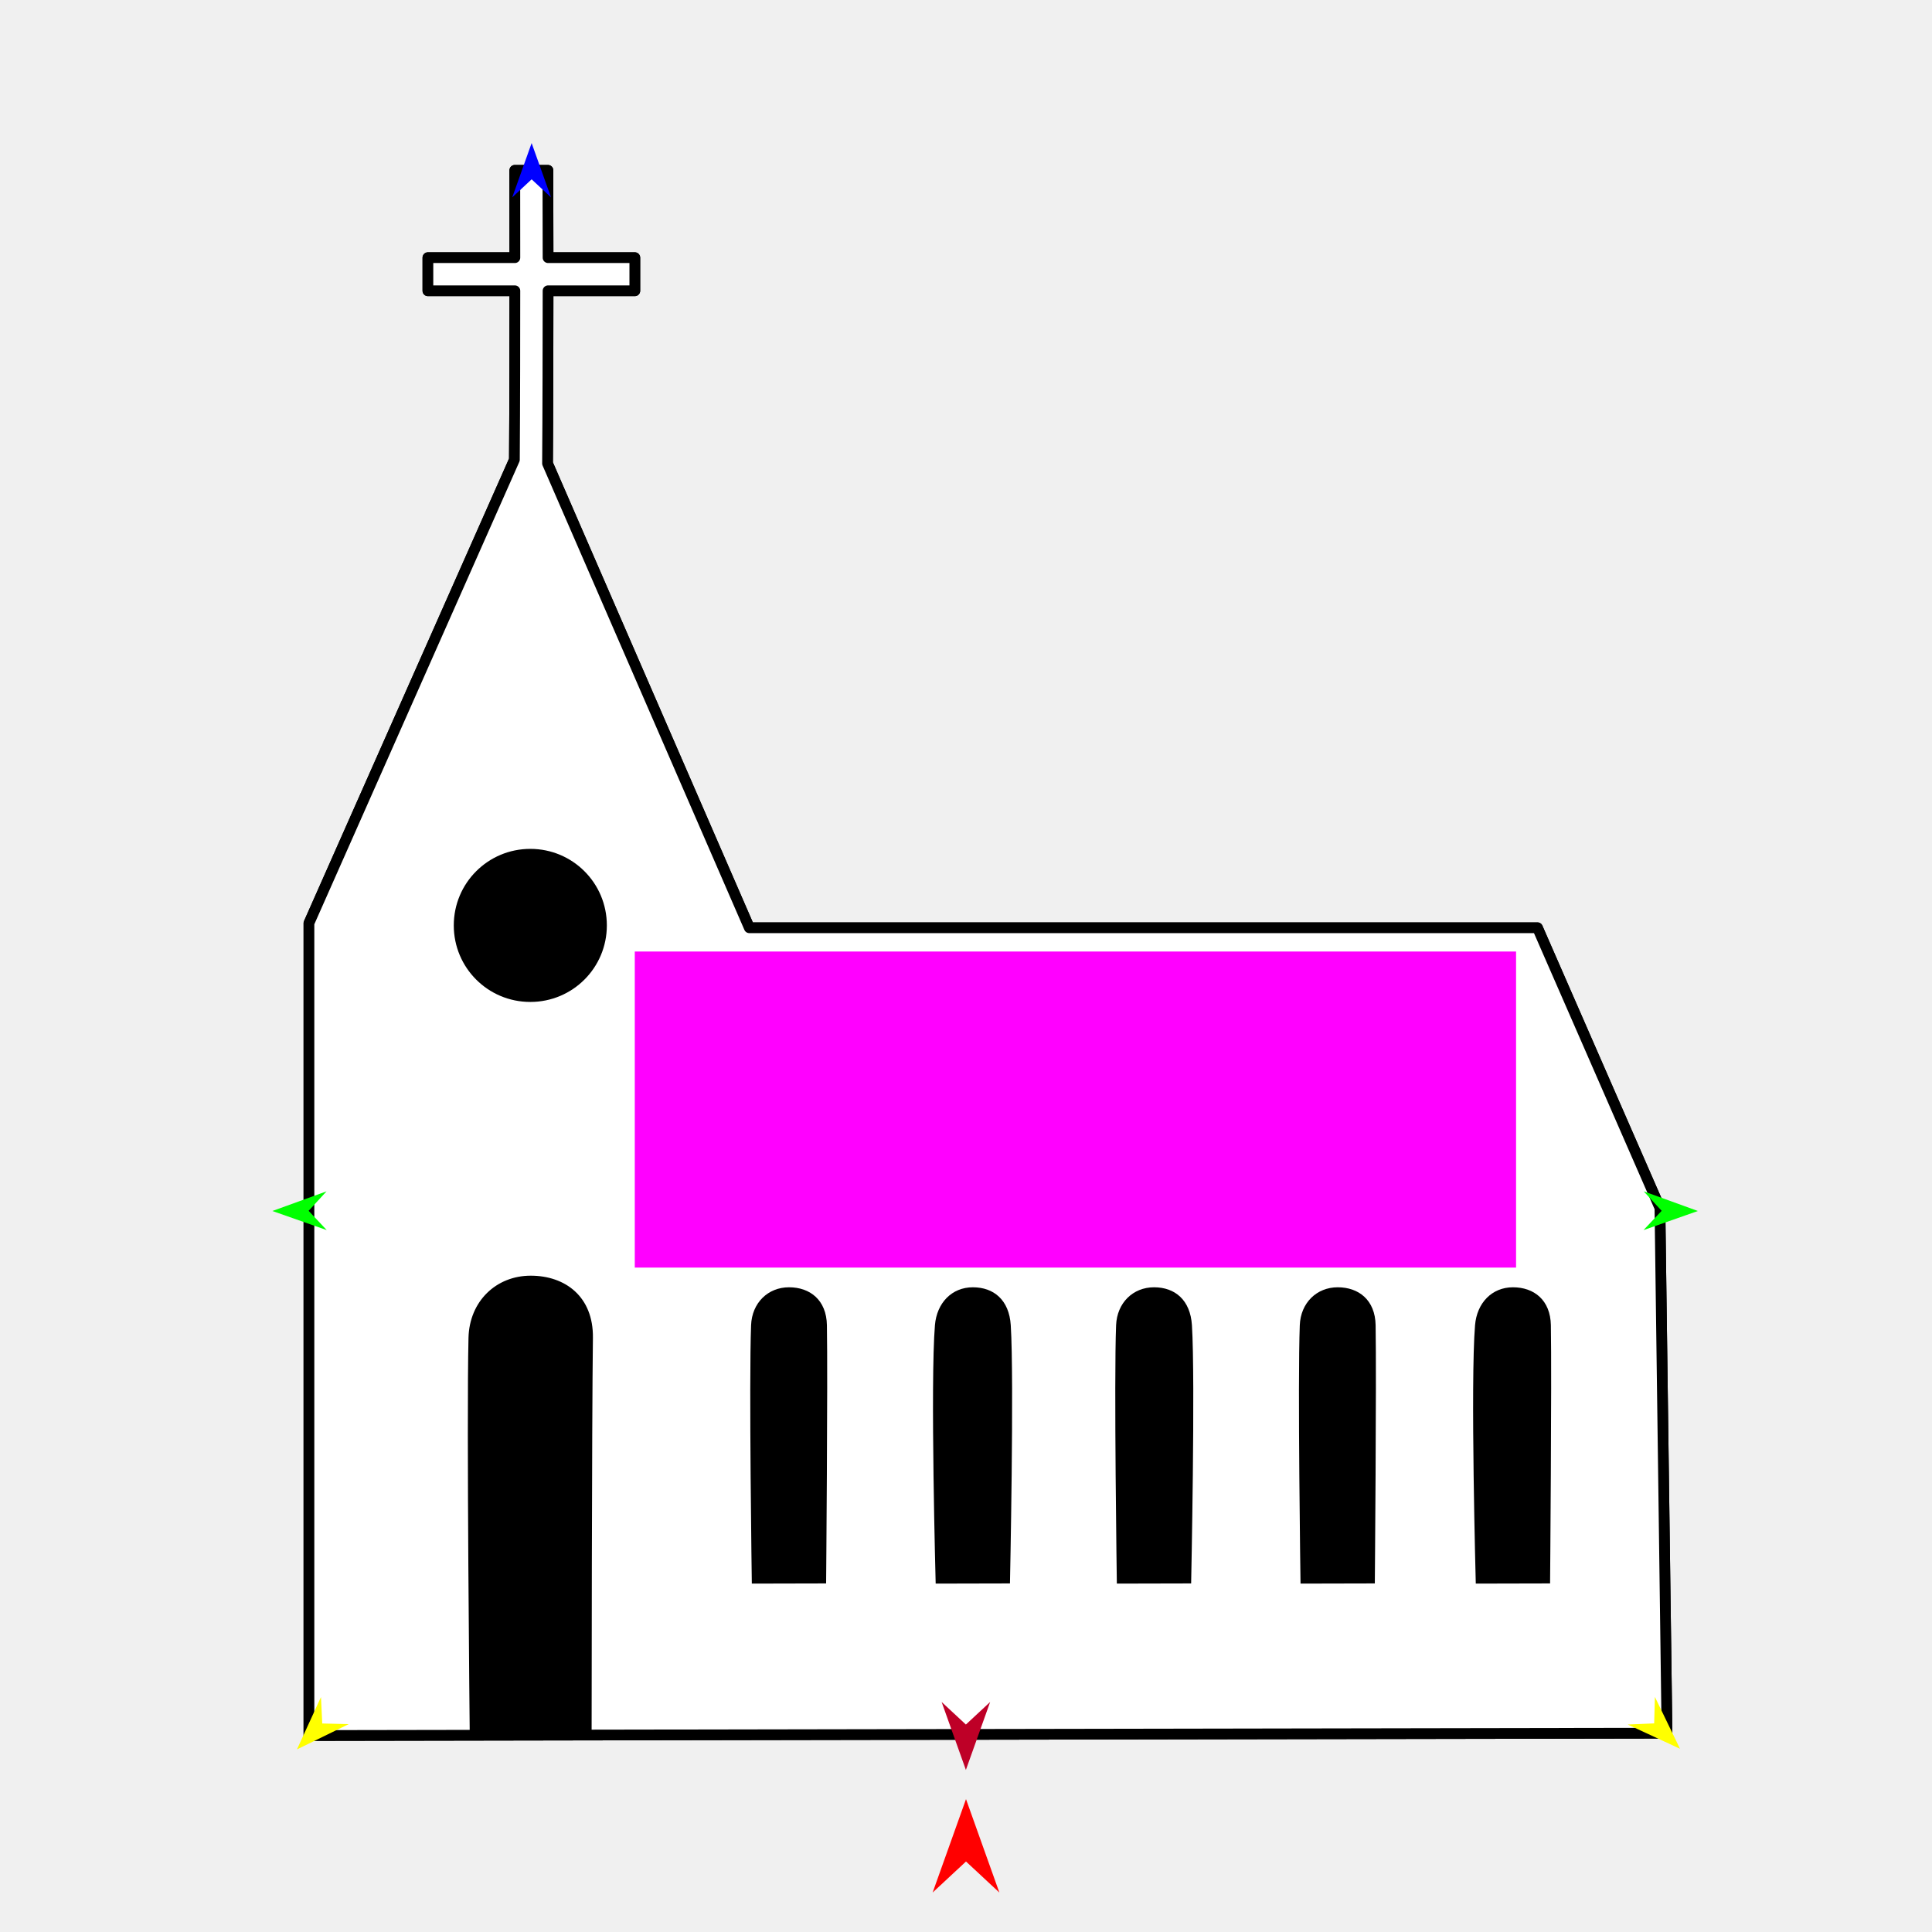
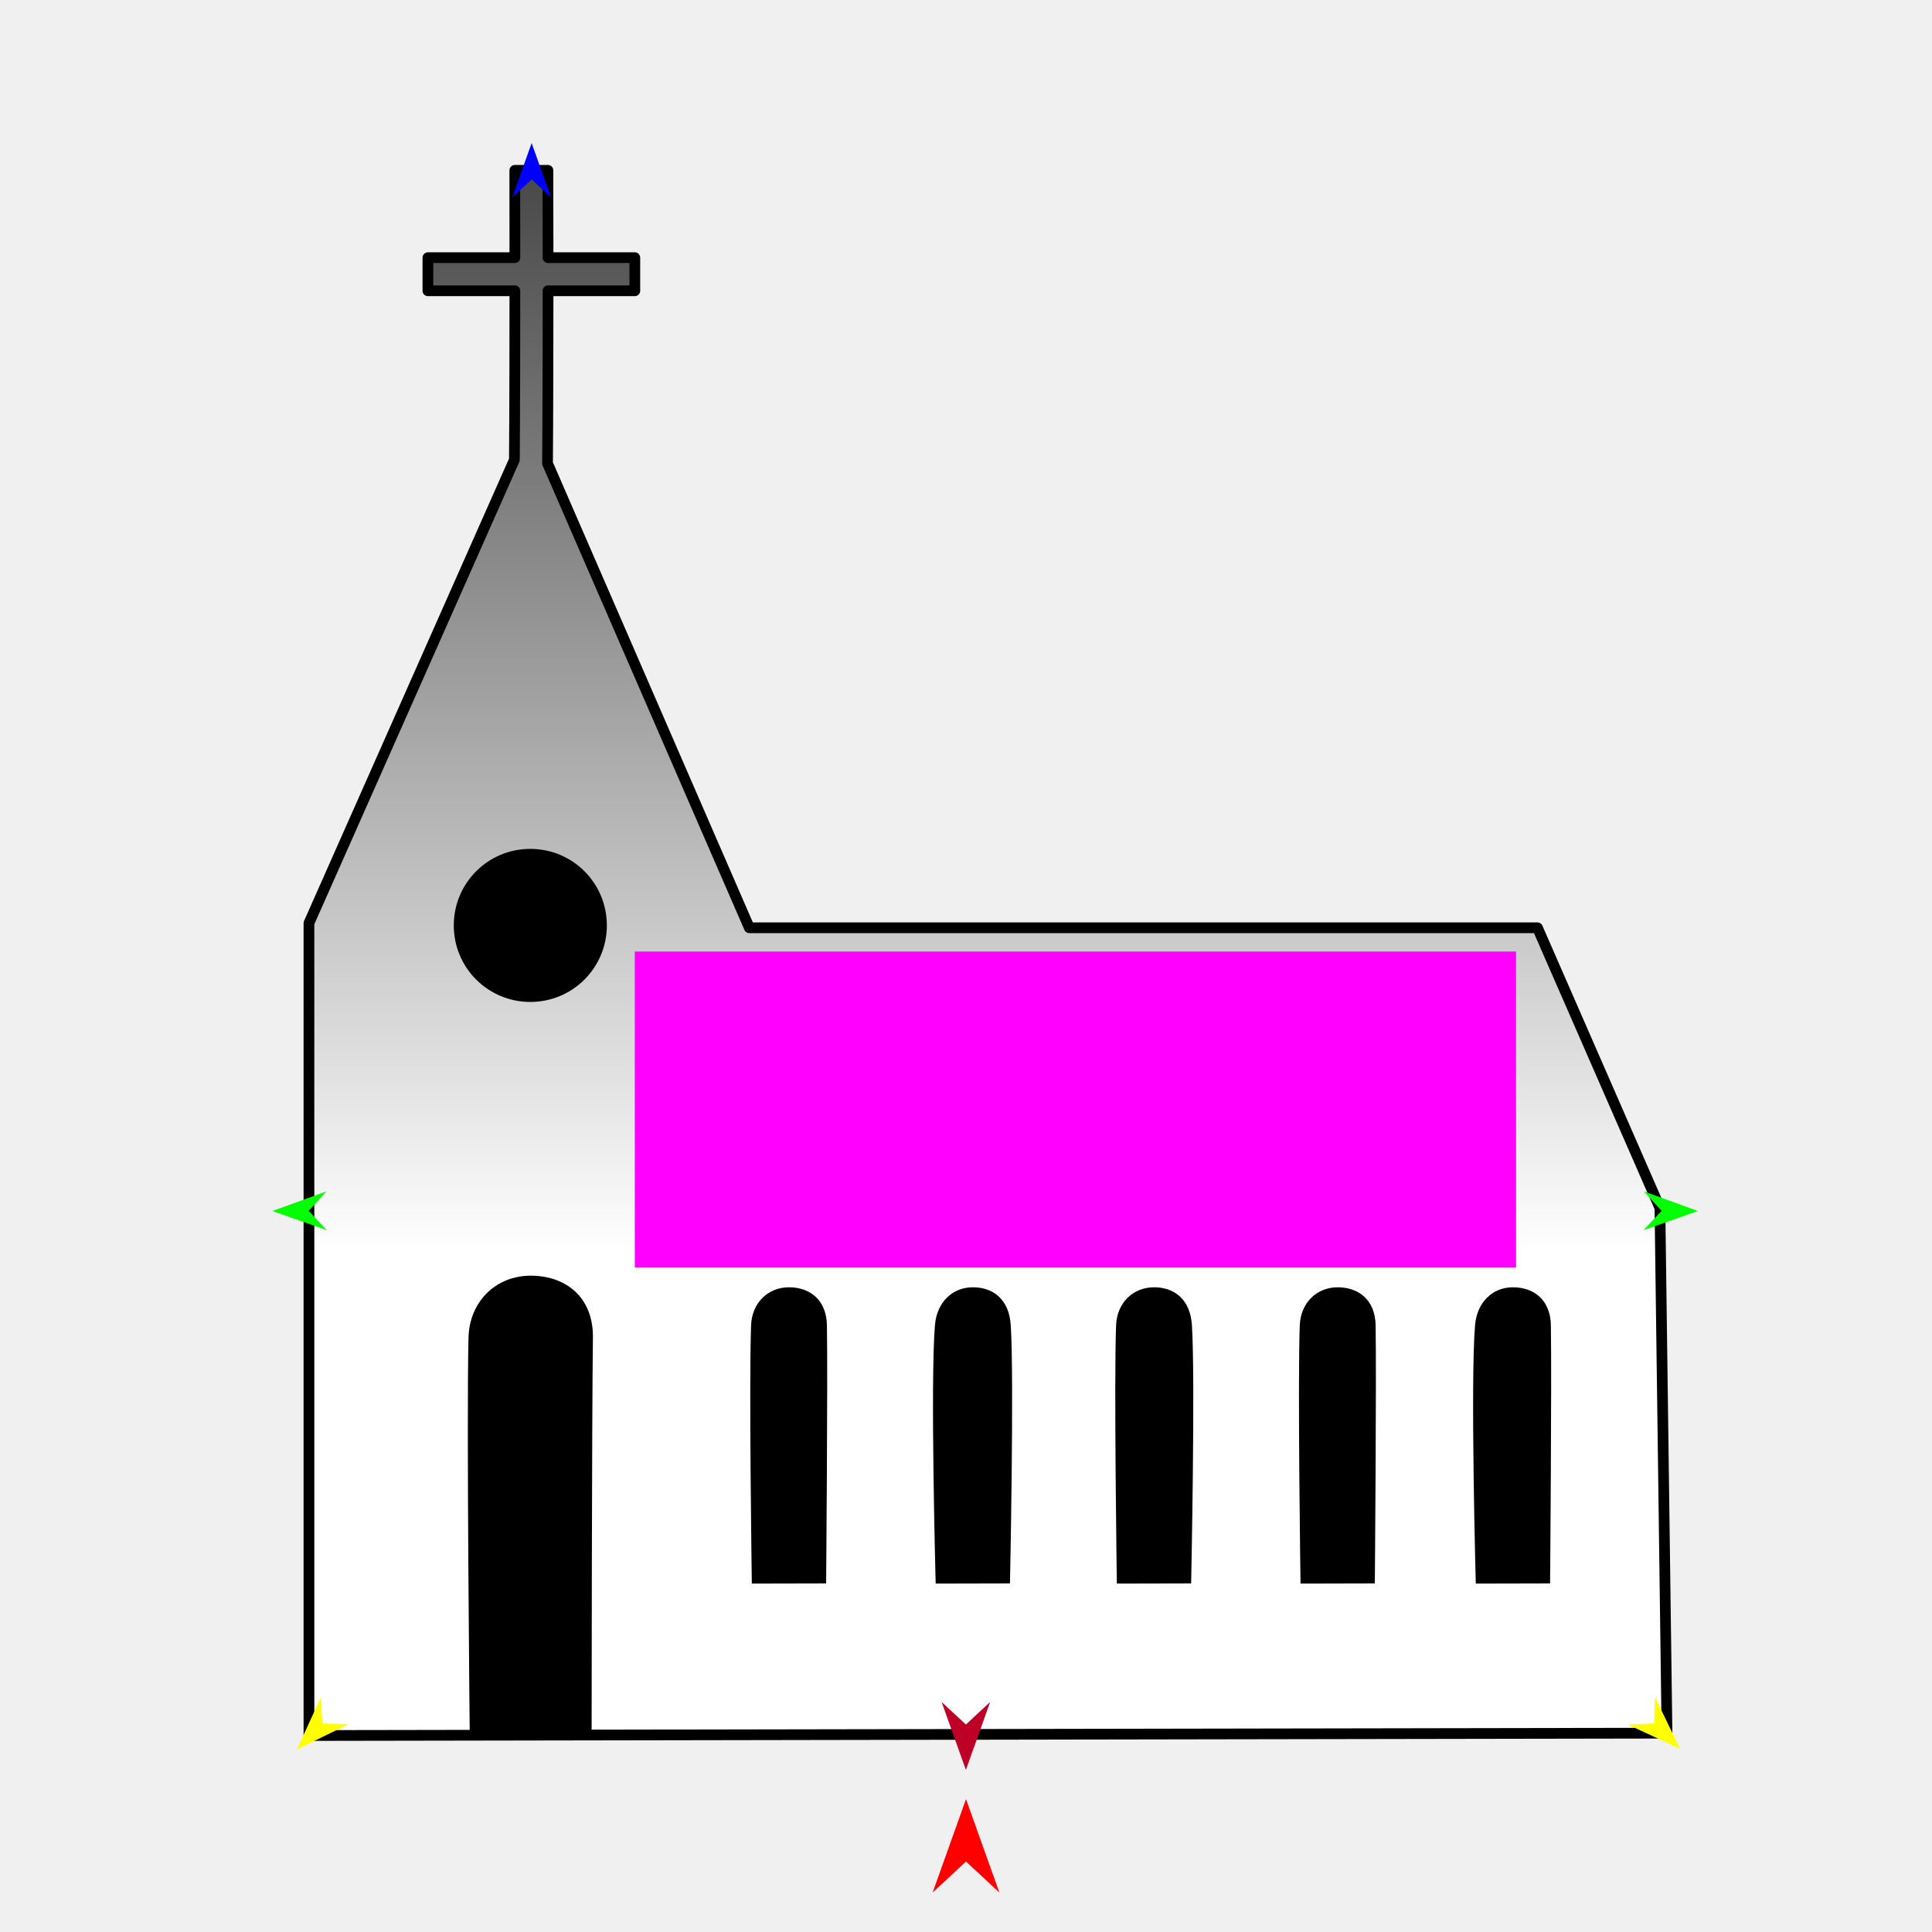
<svg xmlns="http://www.w3.org/2000/svg" version="1.1" id="Frame_0" width="720px" height="720px">
  <g id="church">
-     <g id="church">
-       <path fill="#ffffff" fill-rule="evenodd" stroke="#000000" stroke-width="4" stroke-linecap="round" stroke-linejoin="round" d="M 191.700 171.321 C 191.858 149.744 191.865 123.636 191.875 108.366 C 179.035 108.366 159.471 108.366 159.468 108.366 C 159.468 108.365 159.468 96.022 159.468 96.021 C 159.471 96.021 179.035 96.021 191.876 96.021 C 191.852 83.135 191.852 63.480 191.852 63.477 C 191.853 63.477 204.195 63.477 204.196 63.477 C 204.196 63.480 204.197 84.874 204.246 96.021 C 214.989 96.021 236.577 96.021 236.580 96.021 C 236.580 96.022 236.580 108.365 236.580 108.366 C 236.577 108.366 212.328 108.366 204.244 108.366 C 204.220 128.512 204.195 153.215 204.048 172.702 C 229.192 230.560 279.244 345.734 279.252 345.751 C 279.281 345.751 572.943 345.751 572.972 345.751 C 572.977 345.762 618.604 450.178 618.608 450.189 C 618.609 450.208 621.242 645.878 621.242 645.898 C 621.191 645.898 115.186 646.775 115.136 646.776 C 115.136 646.745 115.136 344.062 115.136 344.032 C 115.136 344.032 191.700 171.321 191.700 171.321 Z" />
-     </g>
    <g id="windows">
-       <path fill="#ffffff" fill-rule="evenodd" stroke="#000000" stroke-width="4" stroke-linecap="round" stroke-linejoin="round" d="M 191.700 171.321 C 191.858 149.744 191.865 123.636 191.875 108.366 C 179.035 108.366 159.471 108.366 159.468 108.366 C 159.468 108.365 159.468 96.022 159.468 96.021 C 159.471 96.021 179.035 96.021 191.876 96.021 C 191.852 83.135 191.852 63.480 191.852 63.477 C 191.853 63.477 204.195 63.477 204.196 63.477 C 204.196 63.480 204.197 84.874 204.246 96.021 C 214.989 96.021 236.577 96.021 236.580 96.021 C 236.580 96.022 236.580 108.365 236.580 108.366 C 236.577 108.366 212.328 108.366 204.244 108.366 C 204.220 128.512 204.195 153.215 204.048 172.702 C 229.192 230.560 279.244 345.734 279.252 345.751 C 279.281 345.751 572.943 345.751 572.972 345.751 C 572.977 345.762 618.604 450.178 618.608 450.189 C 618.609 450.208 621.242 645.878 621.242 645.898 C 621.191 645.898 115.186 646.775 115.136 646.776 C 115.136 646.745 115.136 344.062 115.136 344.032 C 115.136 344.032 191.700 171.321 191.700 171.321 Z" />
+       <linearGradient id="6E36C5C5-556A-415B-BCBF-99F9A1AF819E_0" x1="49.77%" y1="68.86%" x2="49.77%" y2="-26.34%">
+         <stop offset="0.00%" style="stop-color:rgb(255,255,255);stop-opacity:1.00" />
+         <stop offset="100.00%" style="stop-color:rgb(0,0,0);stop-opacity:1.00" />
+       </linearGradient>
+       <path fill="url(#6E36C5C5-556A-415B-BCBF-99F9A1AF819E_0)" fill-rule="evenodd" stroke="#000000" stroke-width="4" stroke-linecap="round" stroke-linejoin="round" d="M 191.700 171.321 C 191.858 149.744 191.865 123.636 191.875 108.366 C 179.035 108.366 159.471 108.366 159.468 108.366 C 159.468 108.365 159.468 96.022 159.468 96.021 C 159.471 96.021 179.035 96.021 191.876 96.021 C 191.852 83.135 191.852 63.480 191.852 63.477 C 191.853 63.477 204.195 63.477 204.196 63.477 C 204.196 63.480 204.197 84.874 204.246 96.021 C 214.989 96.021 236.577 96.021 236.580 96.021 C 236.580 96.022 236.580 108.365 236.580 108.366 C 236.577 108.366 212.328 108.366 204.244 108.366 C 204.220 128.512 204.195 153.215 204.048 172.702 C 229.192 230.560 279.244 345.734 279.252 345.751 C 279.281 345.751 572.943 345.751 572.972 345.751 C 572.977 345.762 618.604 450.178 618.608 450.189 C 618.609 450.208 621.242 645.878 621.242 645.898 C 621.191 645.898 115.186 646.775 115.136 646.776 C 115.136 646.745 115.136 344.062 115.136 344.032 C 115.136 344.032 191.700 171.321 191.700 171.321 Z" />
      <path fill="#000000" fill-rule="evenodd" stroke="none" d="M 549.705 493.864 C 550.395 485.541 556.014 479.734 563.834 479.734 C 571.655 479.734 577.798 484.461 577.963 493.864 C 578.321 514.202 577.669 590.085 577.669 590.095 C 577.666 590.095 549.985 590.159 549.982 590.159 C 549.982 590.149 547.945 515.093 549.705 493.864 M 169.110 344.874 C 169.110 360.661 181.845 373.396 197.632 373.396 C 213.419 373.396 226.155 360.661 226.155 344.874 C 226.155 329.086 213.420 316.351 197.632 316.351 C 181.845 316.351 169.110 329.086 169.110 344.874 M 484.393 493.864 C 484.717 485.518 490.702 479.734 498.523 479.734 C 506.343 479.734 512.486 484.461 512.652 493.864 C 513.010 514.202 512.357 590.085 512.357 590.095 C 512.354 590.095 484.672 590.159 484.670 590.159 C 484.670 590.149 483.570 515.093 484.393 493.864 M 415.938 493.864 C 416.277 485.519 422.248 479.734 430.068 479.734 C 437.889 479.734 443.600 484.479 444.197 493.864 C 445.493 514.202 443.903 590.085 443.903 590.095 C 443.900 590.095 416.218 590.159 416.216 590.159 C 416.216 590.149 415.115 514.155 415.938 493.864 M 348.421 493.864 C 349.112 485.541 354.730 479.734 362.551 479.734 C 370.371 479.734 376.082 484.479 376.680 493.864 C 377.976 514.202 376.385 590.085 376.385 590.095 C 376.382 590.095 348.701 590.159 348.698 590.159 C 348.698 590.149 346.660 515.093 348.421 493.864 M 279.908 493.864 C 280.231 485.518 286.216 479.734 294.037 479.734 C 301.858 479.734 308.001 484.461 308.167 493.864 C 308.525 514.202 307.871 590.085 307.871 590.095 C 307.869 590.095 280.187 590.159 280.184 590.159 C 280.184 590.149 279.084 515.093 279.908 493.864 M 174.593 498.596 C 174.917 484.896 184.946 475.412 197.779 475.412 C 210.611 475.412 221.170 483.167 220.964 498.596 C 220.552 529.544 220.480 644.978 220.480 644.992 C 220.475 644.992 175.052 645.097 175.047 645.097 C 175.047 645.082 173.851 529.962 174.593 498.596 Z" />
    </g>
    <g id="specs">
      <path fill="#ff00ff" fill-rule="evenodd" stroke="none" d="M 236.564 472.404 C 236.597 472.404 564.960 472.404 564.993 472.404 C 564.993 472.393 564.993 354.611 564.993 354.599 C 564.960 354.599 236.597 354.599 236.564 354.599 C 236.564 354.611 236.564 472.393 236.564 472.404 Z" />
      <path fill="#ff0000" fill-rule="evenodd" stroke="none" d="M 360.000 670.481 C 360.001 670.484 372.432 705.290 372.433 705.293 C 372.432 705.292 360.001 693.726 360.000 693.725 C 359.999 693.726 347.568 705.292 347.567 705.293 C 347.568 705.290 359.999 670.484 360.000 670.481 Z" />
      <path fill="#0000ff" fill-rule="evenodd" stroke="none" d="M 198.124 53.326 C 198.125 53.328 205.345 73.546 205.346 73.548 C 205.345 73.547 198.125 66.829 198.124 66.829 C 198.123 66.829 190.903 73.547 190.902 73.548 C 190.903 73.546 198.123 53.328 198.124 53.326 Z" />
      <path fill="#00ff00" fill-rule="evenodd" stroke="none" d="M 101.510 451.303 C 101.512 451.302 121.693 443.979 121.695 443.978 C 121.695 443.979 115.013 451.234 115.012 451.235 C 115.013 451.235 121.767 458.422 121.768 458.423 C 121.766 458.422 101.512 451.303 101.510 451.303 Z" />
      <path fill="#ffff00" fill-rule="evenodd" stroke="none" d="M 110.657 651.954 C 110.657 651.952 119.618 632.443 119.619 632.441 C 119.619 632.442 120.091 642.293 120.091 642.294 C 120.092 642.294 129.951 642.533 129.952 642.533 C 129.951 642.534 110.659 651.953 110.657 651.954 Z" />
      <path fill="#ffff00" fill-rule="evenodd" stroke="none" d="M 626.086 651.715 C 626.085 651.713 616.735 632.387 616.734 632.385 C 616.734 632.386 616.459 642.246 616.459 642.247 C 616.458 642.247 606.606 642.683 606.605 642.683 C 606.607 642.684 626.084 651.714 626.086 651.715 Z" />
      <path fill="#00ff00" fill-rule="evenodd" stroke="none" d="M 632.750 451.303 C 632.748 451.302 612.567 443.979 612.565 443.978 C 612.565 443.979 619.247 451.234 619.248 451.235 C 619.247 451.235 612.493 458.422 612.492 458.423 C 612.494 458.422 632.748 451.303 632.750 451.303 Z" />
      <path fill="#be0027" fill-rule="evenodd" stroke="none" d="M 359.957 659.599 C 359.958 659.596 369.002 634.273 369.003 634.270 C 369.002 634.271 359.958 642.686 359.957 642.687 C 359.957 642.686 350.913 634.271 350.912 634.270 C 350.913 634.273 359.957 659.596 359.957 659.599 Z" />
    </g>
  </g>
</svg>
